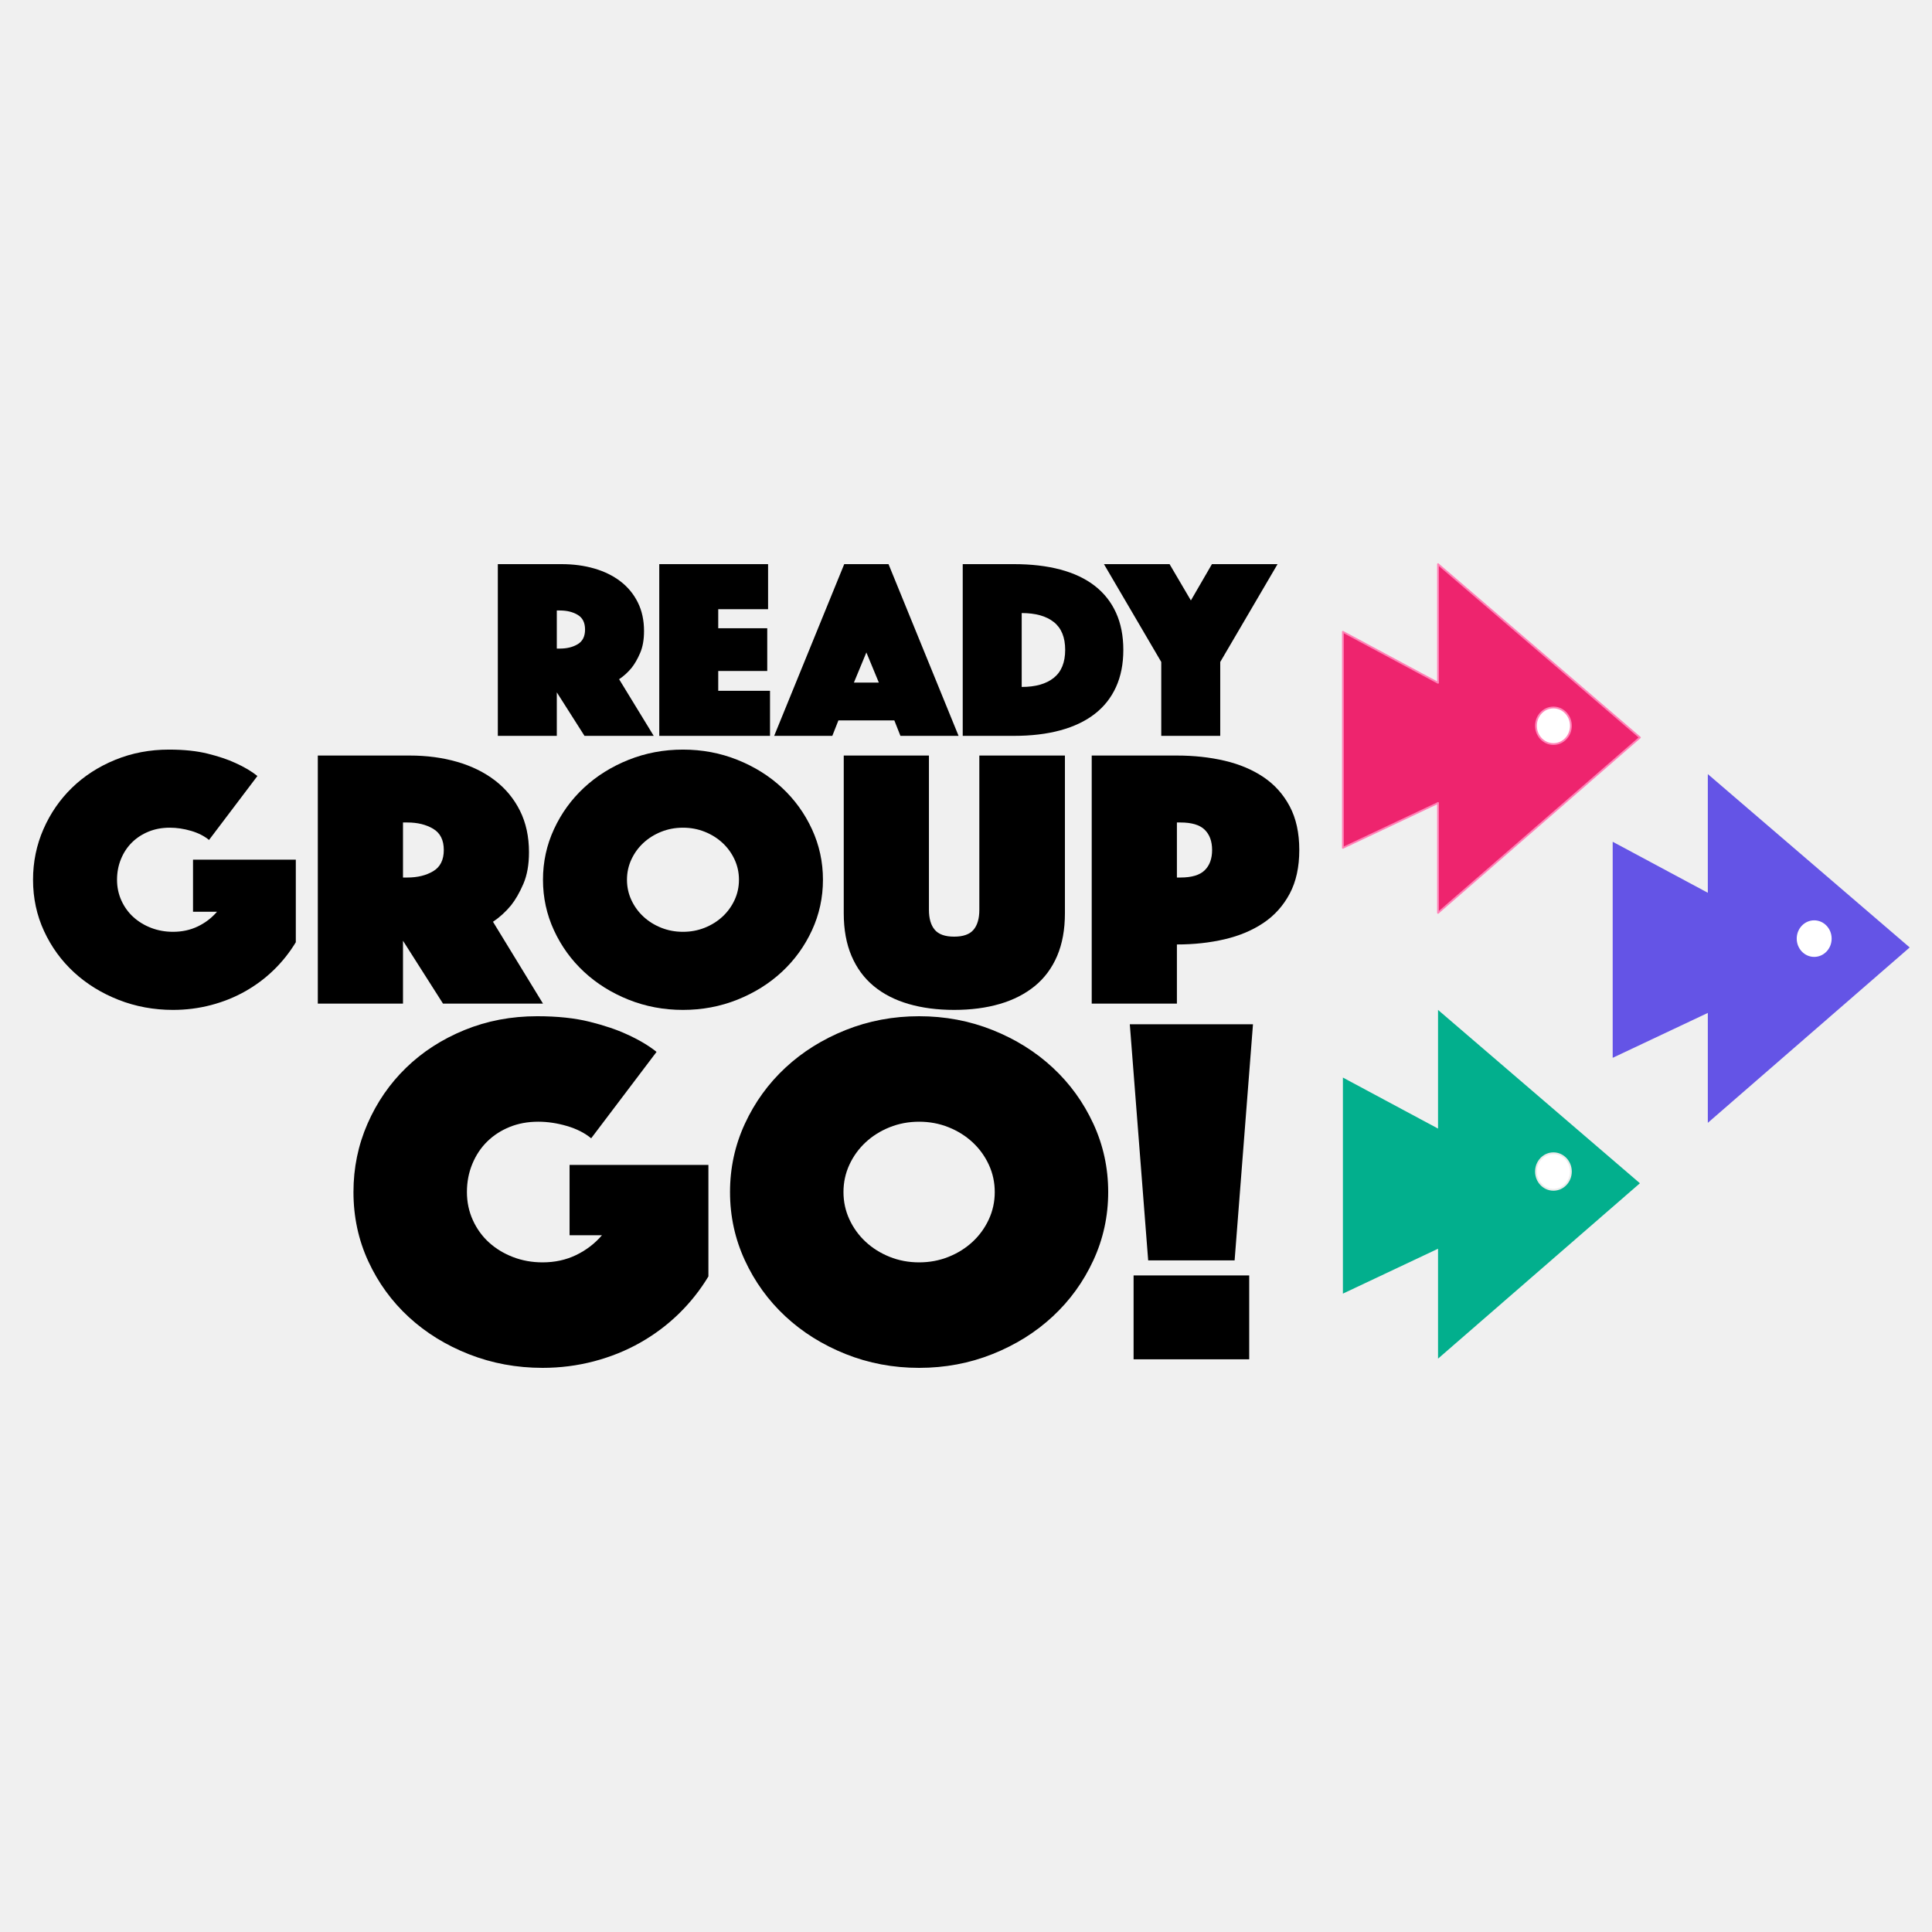
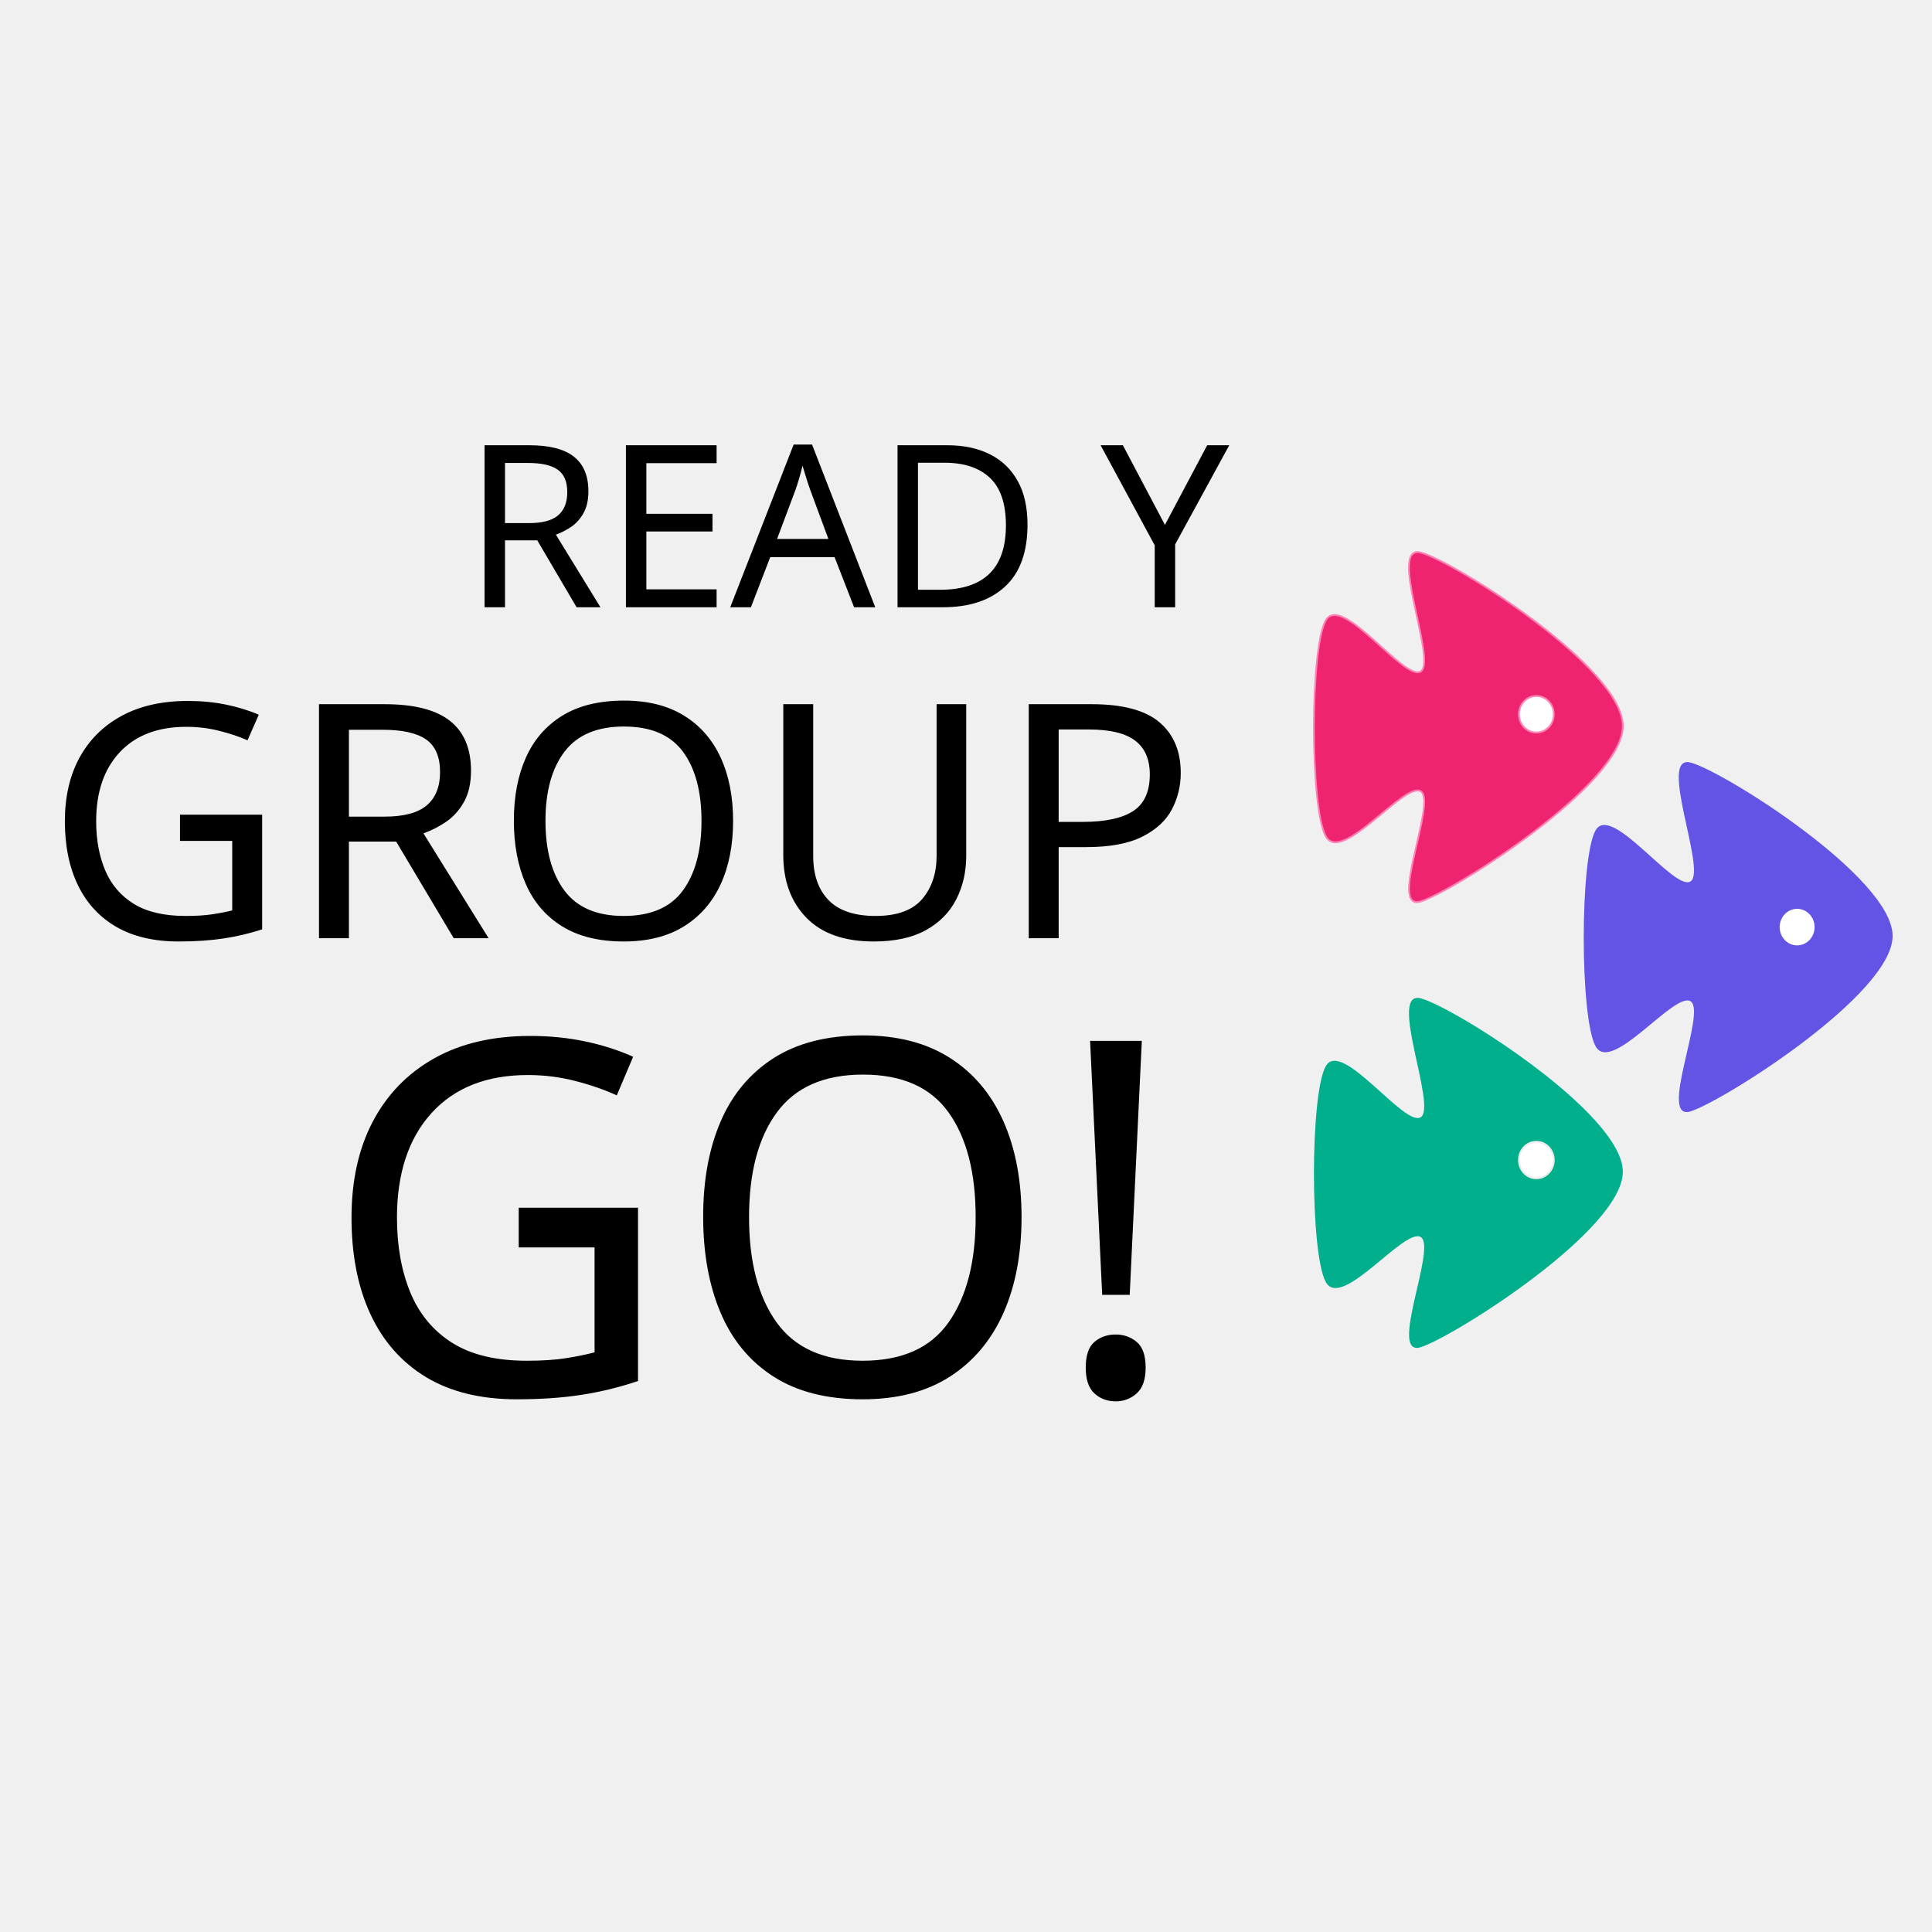
- <svg xmlns="http://www.w3.org/2000/svg" width="100%" height="100%" viewBox="0 0 2250 2250" version="1.1" xml:space="preserve" style="fill-rule:evenodd;clip-rule:evenodd;stroke-linecap:round;stroke-linejoin:round;stroke-miterlimit:1.5;">
-   <path d="M1563.94,987.407l-0,-251.622l110.792,59.412l-0,-138.201l235.096,201.881l-235.096,204.244l-0,-128.002l-110.792,52.288Z" style="fill:#ee246e;stroke:#ff82b7;stroke-width:2.08px;" />
-   <path d="M1563.94,1506.55l-0,-251.622l110.792,59.411l-0,-138.2l235.096,201.88l-235.096,204.245l-0,-128.002l-110.792,52.288Z" style="fill:#02af8d;" />
-   <path d="M1878.13,1231.93l0,-251.622l110.792,59.411l0,-138.2l235.096,201.88l-235.096,204.245l0,-128.002l-110.792,52.288Z" style="fill:#6454e6;" />
-   <ellipse cx="1809.12" cy="845.23" rx="20.333" ry="21.29" style="fill:#fff;stroke:#ff85b8;stroke-width:2.08px;" />
-   <ellipse cx="1809.12" cy="1364.37" rx="20.333" ry="21.29" style="fill:#fff;stroke:#ebebeb;stroke-width:2.08px;" />
-   <ellipse cx="2112.79" cy="1093.11" rx="20.333" ry="21.29" style="fill:#fff;" />
-   <path d="M579.772,656.996l74.167,0c13.759,0 26.496,1.699 38.213,5.098c11.716,3.398 21.874,8.395 30.473,14.991c8.599,6.596 15.317,14.742 20.154,24.436c4.837,9.695 7.255,20.838 7.255,33.431c0,9.994 -1.504,18.49 -4.514,25.486c-3.01,6.996 -6.342,12.792 -9.997,17.39c-4.299,5.197 -9.136,9.594 -14.511,13.192l40.309,65.963l-80.617,-0l-32.247,-50.672l0,50.672l-68.685,-0l0,-199.987Zm68.685,98.344l3.548,0c8.169,0 15.102,-1.699 20.799,-5.097c5.697,-3.398 8.545,-9.094 8.545,-17.09c0,-7.995 -2.848,-13.692 -8.545,-17.09c-5.697,-3.398 -12.63,-5.097 -20.799,-5.097l-3.548,-0l0,44.374Z" style="fill-rule:nonzero;" />
-   <path d="M767.77,656.996l126.729,0l0,52.471l-58.044,-0l0,22.187l57.077,-0l0,49.772l-57.077,-0l0,23.086l60.302,0l-0,52.471l-128.987,-0l0,-199.987Z" style="fill-rule:nonzero;" />
-   <path d="M983.178,656.996l51.594,0l81.585,199.987l-67.718,-0l-7.095,-17.99l-65.138,-0l-7.094,17.99l-67.718,-0l81.584,-199.987Zm40.308,137.922l-14.511,-35.08l-14.511,35.08l29.022,-0Z" style="fill-rule:nonzero;" />
-   <path d="M1121.19,856.983l-0,-199.987l59.656,0c20.208,0 38.212,2.099 54.013,6.297c15.801,4.197 29.13,10.494 39.986,18.889c10.856,8.395 19.133,18.839 24.83,31.332c5.697,12.493 8.545,26.935 8.545,43.326c0,16.39 -2.848,30.832 -8.545,43.325c-5.697,12.493 -13.974,22.937 -24.83,31.332c-10.856,8.395 -24.185,14.742 -39.986,19.039c-15.801,4.298 -33.805,6.447 -54.013,6.447l-59.656,-0Zm68.685,-56.968c16.123,0 28.592,-3.548 37.406,-10.644c8.814,-7.096 13.221,-17.94 13.221,-32.531c0,-14.592 -4.407,-25.386 -13.221,-32.382c-8.814,-6.996 -21.283,-10.494 -37.406,-10.494l-0,86.051Z" style="fill-rule:nonzero;" />
-   <path d="M1352.4,770.932l-66.75,-113.936l76.424,0l24.83,42.276l24.508,-42.276l76.424,0l-66.75,113.936l-0,86.051l-68.686,-0l0,-86.051Z" style="fill-rule:nonzero;" />
-   <path d="M243.424,978.215c-5.589,-4.62 -12.576,-8.157 -20.96,-10.611c-8.384,-2.454 -16.613,-3.681 -24.686,-3.681c-9.006,-0 -17.235,1.515 -24.687,4.547c-7.453,3.032 -13.896,7.218 -19.33,12.56c-5.434,5.341 -9.704,11.765 -12.809,19.272c-3.106,7.507 -4.658,15.591 -4.658,24.253c-0,8.662 1.708,16.746 5.123,24.253c3.416,7.507 8.074,13.931 13.974,19.272c5.9,5.341 12.809,9.528 20.727,12.56c7.919,3.031 16.381,4.547 25.386,4.547c10.558,-0 20.184,-2.093 28.878,-6.28c8.695,-4.186 16.148,-9.889 22.358,-17.107l-27.947,0l0,-60.632l119.707,0l-0,96.145c-7.142,11.838 -15.682,22.593 -25.618,32.265c-9.937,9.673 -21.038,17.973 -33.304,24.903c-12.266,6.929 -25.541,12.271 -39.825,16.024c-14.284,3.753 -29.034,5.63 -44.249,5.63c-22.358,0 -43.473,-3.898 -63.347,-11.693c-19.873,-7.796 -37.185,-18.479 -51.935,-32.049c-14.75,-13.57 -26.395,-29.594 -34.934,-48.072c-8.539,-18.479 -12.809,-38.401 -12.809,-59.766c-0,-20.788 4.037,-40.422 12.11,-58.9c8.074,-18.478 19.175,-34.575 33.304,-48.289c14.129,-13.715 30.897,-24.542 50.305,-32.482c19.408,-7.94 40.29,-11.91 62.648,-11.91c17.389,0 32.45,1.588 45.181,4.764c12.732,3.176 23.445,6.785 32.139,10.828c10.248,4.619 18.787,9.672 25.618,15.158l-56.36,74.491Z" style="fill-rule:nonzero;" />
-   <path d="M370.118,879.904l107.131,-0c19.873,-0 38.272,2.454 55.195,7.362c16.924,4.909 31.596,12.127 44.017,21.655c12.421,9.528 22.125,21.293 29.111,35.296c6.987,14.003 10.481,30.1 10.481,48.289c-0,14.437 -2.174,26.707 -6.521,36.813c-4.348,10.105 -9.161,18.478 -14.44,25.119c-6.21,7.507 -13.197,13.859 -20.96,19.056l58.223,95.279l-116.446,-0l-46.579,-73.192l0,73.192l-99.212,-0l0,-288.869Zm99.212,142.052l5.124,0c11.8,0 21.814,-2.454 30.043,-7.362c8.229,-4.908 12.343,-13.137 12.343,-24.686c0,-11.549 -4.114,-19.778 -12.343,-24.686c-8.229,-4.908 -18.243,-7.363 -30.043,-7.363l-5.124,0l0,64.097Z" style="fill-rule:nonzero;" />
-   <path d="M632.355,1024.56c0,-20.788 4.27,-40.422 12.809,-58.9c8.54,-18.478 20.184,-34.575 34.934,-48.289c14.75,-13.715 32.062,-24.542 51.935,-32.482c19.874,-7.94 40.989,-11.91 63.347,-11.91c22.358,0 43.473,3.97 63.347,11.91c19.873,7.94 37.185,18.767 51.935,32.482c14.75,13.714 26.394,29.811 34.934,48.289c8.539,18.478 12.809,38.112 12.809,58.9c-0,20.788 -4.27,40.421 -12.809,58.9c-8.54,18.478 -20.184,34.574 -34.934,48.289c-14.75,13.714 -32.062,24.541 -51.935,32.481c-19.874,7.94 -40.989,11.91 -63.347,11.91c-22.358,0 -43.473,-3.97 -63.347,-11.91c-19.873,-7.94 -37.185,-18.767 -51.935,-32.481c-14.75,-13.715 -26.394,-29.811 -34.934,-48.289c-8.539,-18.479 -12.809,-38.112 -12.809,-58.9Zm97.815,-0c-0,8.373 1.708,16.241 5.124,23.603c3.415,7.363 8.073,13.787 13.973,19.272c5.9,5.486 12.809,9.817 20.728,12.993c7.918,3.176 16.38,4.764 25.385,4.764c9.005,-0 17.467,-1.588 25.385,-4.764c7.919,-3.176 14.828,-7.507 20.728,-12.993c5.9,-5.485 10.557,-11.909 13.973,-19.272c3.416,-7.362 5.124,-15.23 5.124,-23.603c-0,-8.373 -1.708,-16.241 -5.124,-23.603c-3.416,-7.363 -8.073,-13.787 -13.973,-19.273c-5.9,-5.486 -12.809,-9.816 -20.728,-12.992c-7.918,-3.176 -16.38,-4.764 -25.385,-4.764c-9.005,-0 -17.467,1.588 -25.385,4.764c-7.919,3.176 -14.828,7.506 -20.728,12.992c-5.9,5.486 -10.558,11.91 -13.973,19.273c-3.416,7.362 -5.124,15.23 -5.124,23.603Z" style="fill-rule:nonzero;" />
-   <path d="M1111.18,1176.13c-19.563,0 -37.263,-2.31 -53.099,-6.929c-15.837,-4.62 -29.345,-11.549 -40.524,-20.788c-11.178,-9.24 -19.795,-20.933 -25.851,-35.08c-6.055,-14.148 -9.082,-30.75 -9.082,-49.805l-0,-183.629l99.212,-0l-0,179.731c-0,10.105 2.251,17.829 6.754,23.17c4.502,5.341 12.032,8.012 22.59,8.012c10.558,0 18.088,-2.671 22.591,-8.012c4.502,-5.341 6.754,-13.065 6.754,-23.17l-0,-179.731l99.678,-0l-0,183.629c-0,19.055 -3.028,35.657 -9.083,49.805c-6.055,14.147 -14.75,25.84 -26.084,35.08c-11.334,9.239 -24.92,16.168 -40.756,20.788c-15.837,4.619 -33.537,6.929 -53.1,6.929Z" style="fill-rule:nonzero;" />
-   <path d="M1513.15,989.908c-0,19.922 -3.726,36.884 -11.179,50.888c-7.453,14.003 -17.622,25.335 -30.509,33.997c-12.887,8.662 -27.947,15.014 -45.181,19.056c-17.234,4.042 -35.788,6.063 -55.661,6.063l-0,68.861l-99.213,-0l0,-288.869l99.213,-0c19.873,-0 38.427,2.021 55.661,6.063c17.234,4.042 32.294,10.394 45.181,19.056c12.887,8.662 23.056,19.994 30.509,33.997c7.453,14.003 11.179,30.966 11.179,50.888Zm-142.53,32.048l4.192,0c13.042,0 22.435,-2.815 28.18,-8.445c5.744,-5.63 8.617,-13.498 8.617,-23.603c-0,-10.105 -2.873,-17.973 -8.617,-23.603c-5.745,-5.63 -15.138,-8.446 -28.18,-8.446l-4.192,0l-0,64.097Z" style="fill-rule:nonzero;" />
-   <path d="M688.483,1325.65c-7.55,-6.24 -16.988,-11.018 -28.313,-14.333c-11.325,-3.315 -22.441,-4.973 -33.347,-4.973c-12.164,0 -23.279,2.048 -33.346,6.143c-10.067,4.095 -18.771,9.75 -26.111,16.965c-7.34,7.215 -13.108,15.893 -17.302,26.033c-4.195,10.14 -6.292,21.06 -6.292,32.761c-0,11.7 2.307,22.62 6.921,32.76c4.614,10.14 10.906,18.818 18.875,26.033c7.97,7.215 17.303,12.87 27.999,16.965c10.696,4.095 22.126,6.143 34.29,6.143c14.261,-0 27.264,-2.828 39.009,-8.483c11.744,-5.655 21.811,-13.358 30.2,-23.108l-37.75,0l-0,-81.901l161.698,0l0,129.872c-9.647,15.99 -21.182,30.518 -34.605,43.583c-13.422,13.065 -28.417,24.278 -44.986,33.638c-16.568,9.36 -34.5,16.575 -53.794,21.645c-19.295,5.07 -39.219,7.606 -59.772,7.606c-30.201,-0 -58.723,-5.266 -85.568,-15.796c-26.845,-10.53 -50.23,-24.96 -70.154,-43.29c-19.924,-18.331 -35.653,-39.976 -47.188,-64.936c-11.535,-24.961 -17.302,-51.871 -17.302,-80.731c-0,-28.081 5.453,-54.601 16.358,-79.562c10.906,-24.96 25.901,-46.703 44.986,-65.228c19.086,-18.525 41.736,-33.15 67.952,-43.876c26.215,-10.725 54.423,-16.087 84.624,-16.087c23.489,-0 43.833,2.145 61.03,6.435c17.198,4.29 31.669,9.165 43.413,14.625c13.842,6.24 25.377,13.065 34.605,20.475l-76.13,100.622Z" style="fill-rule:nonzero;" />
-   <path d="M850.181,1388.25c0,-28.081 5.768,-54.601 17.303,-79.562c11.535,-24.96 27.264,-46.703 47.188,-65.228c19.924,-18.525 43.308,-33.15 70.153,-43.876c26.845,-10.725 55.368,-16.087 85.568,-16.087c30.201,-0 58.723,5.362 85.568,16.087c26.845,10.726 50.23,25.351 70.154,43.876c19.924,18.525 35.653,40.268 47.188,65.228c11.535,24.961 17.302,51.481 17.302,79.562c0,28.08 -5.767,54.6 -17.302,79.561c-11.535,24.96 -27.264,46.703 -47.188,65.228c-19.924,18.525 -43.309,33.151 -70.154,43.876c-26.845,10.725 -55.367,16.088 -85.568,16.088c-30.2,-0 -58.723,-5.363 -85.568,-16.088c-26.845,-10.725 -50.229,-25.351 -70.153,-43.876c-19.924,-18.525 -35.653,-40.268 -47.188,-65.228c-11.535,-24.961 -17.303,-51.481 -17.303,-79.561Zm132.127,-0c0,11.31 2.307,21.937 6.921,31.883c4.614,9.945 10.906,18.622 18.876,26.032c7.969,7.411 17.302,13.261 27.998,17.551c10.696,4.29 22.126,6.435 34.29,6.435c12.164,-0 23.594,-2.145 34.29,-6.435c10.696,-4.29 20.029,-10.14 27.999,-17.551c7.969,-7.41 14.261,-16.087 18.875,-26.032c4.614,-9.946 6.921,-20.573 6.921,-31.883c0,-11.311 -2.307,-21.938 -6.921,-31.883c-4.614,-9.946 -10.906,-18.623 -18.875,-26.033c-7.97,-7.41 -17.303,-13.26 -27.999,-17.551c-10.696,-4.29 -22.126,-6.435 -34.29,-6.435c-12.164,0 -23.594,2.145 -34.29,6.435c-10.696,4.291 -20.029,10.141 -27.998,17.551c-7.97,7.41 -14.262,16.087 -18.876,26.033c-4.614,9.945 -6.921,20.572 -6.921,31.883Z" style="fill-rule:nonzero;" />
-   <path d="M1315.77,1192.86l143.453,-0l-21.392,274.954l-100.669,-0l-21.392,-274.954Zm4.405,292.504l134.644,-0l-0,97.696l-134.644,0l-0,-97.696Z" style="fill-rule:nonzero;" />
+ <svg xmlns="http://www.w3.org/2000/svg" width="100%" height="100%" viewBox="0 0 1080 1080" version="1.1" xml:space="preserve" style="fill-rule:evenodd;clip-rule:evenodd;stroke-linecap:round;stroke-linejoin:round;stroke-miterlimit:1.5;">
+   <g transform="matrix(1,0,0,1,-9.54168,16.568)">
+     <g transform="matrix(1.52719,0,0,1.59909,-280.043,-321.963)">
+       <path d="M674.921,483.349C669.118,473.377 669.118,417.436 674.921,407.82C680.725,398.204 703.94,429.595 709.744,425.653C715.547,421.712 697.429,380.984 709.744,384.17C722.059,387.356 783.635,424.45 783.635,444.768C783.635,465.086 722.059,502.262 709.744,506.076C697.51,509.866 715.547,471.442 709.744,467.654C703.94,463.866 680.725,493.322 674.921,483.349Z" style="fill:rgb(238,36,110);stroke:rgb(255,130,183);stroke-width:0.64px;" />
+     </g>
+     <g transform="matrix(1.52719,0,0,1.59909,-280.043,-72.7767)">
+       <path d="M674.921,483.349C669.118,473.377 669.118,417.436 674.921,407.82C680.725,398.204 703.94,429.595 709.744,425.653C715.547,421.712 697.429,380.984 709.744,384.17C722.059,387.356 783.635,424.45 783.635,444.768C783.635,465.086 722.059,502.262 709.744,506.076C697.51,509.866 715.547,471.442 709.744,467.654C703.94,463.866 680.725,493.322 674.921,483.349Z" style="fill:rgb(2,175,141);" />
+     </g>
+     <g transform="matrix(1.52719,0,0,1.59909,-129.229,-204.593)">
+       <path d="M674.921,483.349C669.118,473.377 669.118,417.436 674.921,407.82C680.725,398.204 703.94,429.595 709.744,425.653C715.547,421.712 697.429,380.984 709.744,384.17C722.059,387.356 783.635,424.45 783.635,444.768C783.635,465.086 722.059,502.262 709.744,506.076C697.51,509.866 715.547,471.442 709.744,467.654C703.94,463.866 680.725,493.322 674.921,483.349Z" style="fill:rgb(100,84,230);" />
+     </g>
+     <g transform="matrix(1.52719,0,0,1.59909,-281.365,-322.757)">
+       <circle cx="752.848" cy="441.168" r="6.391" style="fill:white;stroke:rgb(255,133,184);stroke-width:0.64px;" />
+     </g>
+     <g transform="matrix(1.52719,0,0,1.59909,-281.365,-73.5707)">
+       <circle cx="752.848" cy="441.168" r="6.391" style="fill:white;stroke:rgb(235,235,235);stroke-width:0.64px;" />
+     </g>
+     <g transform="matrix(1.52719,0,0,1.59909,-135.601,-203.775)">
+       <circle cx="752.848" cy="441.168" r="6.391" style="fill:white;" />
+     </g>
+   </g>
+   <g transform="matrix(1,0,0,1,-20.0589,19.7099)">
+     <g transform="matrix(1.4117,0,0,1.40923,-192.283,-292.25)">
+       <g transform="matrix(90,0,0,90,642.489,434.281)">
+             </g>
+       <text x="333.554px" y="434.281px" style="font-family:'ArialRoundedMTBold', 'Arial Rounded MT Bold', sans-serif;font-size:90px;">READ<tspan x="586.239px " y="434.281px ">Y</tspan>
+       </text>
+     </g>
+     <g transform="matrix(2.14525,0,0,2.11385,-670.566,-413.24)">
+       <g transform="matrix(86.6667,0,0,86.6667,656.819,434.281)">
+             </g>
+       <text x="333.554px" y="434.281px" style="font-family:'ArialRoundedMTBold', 'Arial Rounded MT Bold', sans-serif;font-size:86.667px;">GROUP</text>
+     </g>
+     <g transform="matrix(3.11561,0,0,3.19325,-839.124,-627.005)">
+       <text x="333.554px" y="434.281px" style="font-family:'ArialRoundedMTBold', 'Arial Rounded MT Bold', sans-serif;font-size:86.667px;">GO!</text>
+     </g>
+   </g>
</svg>
